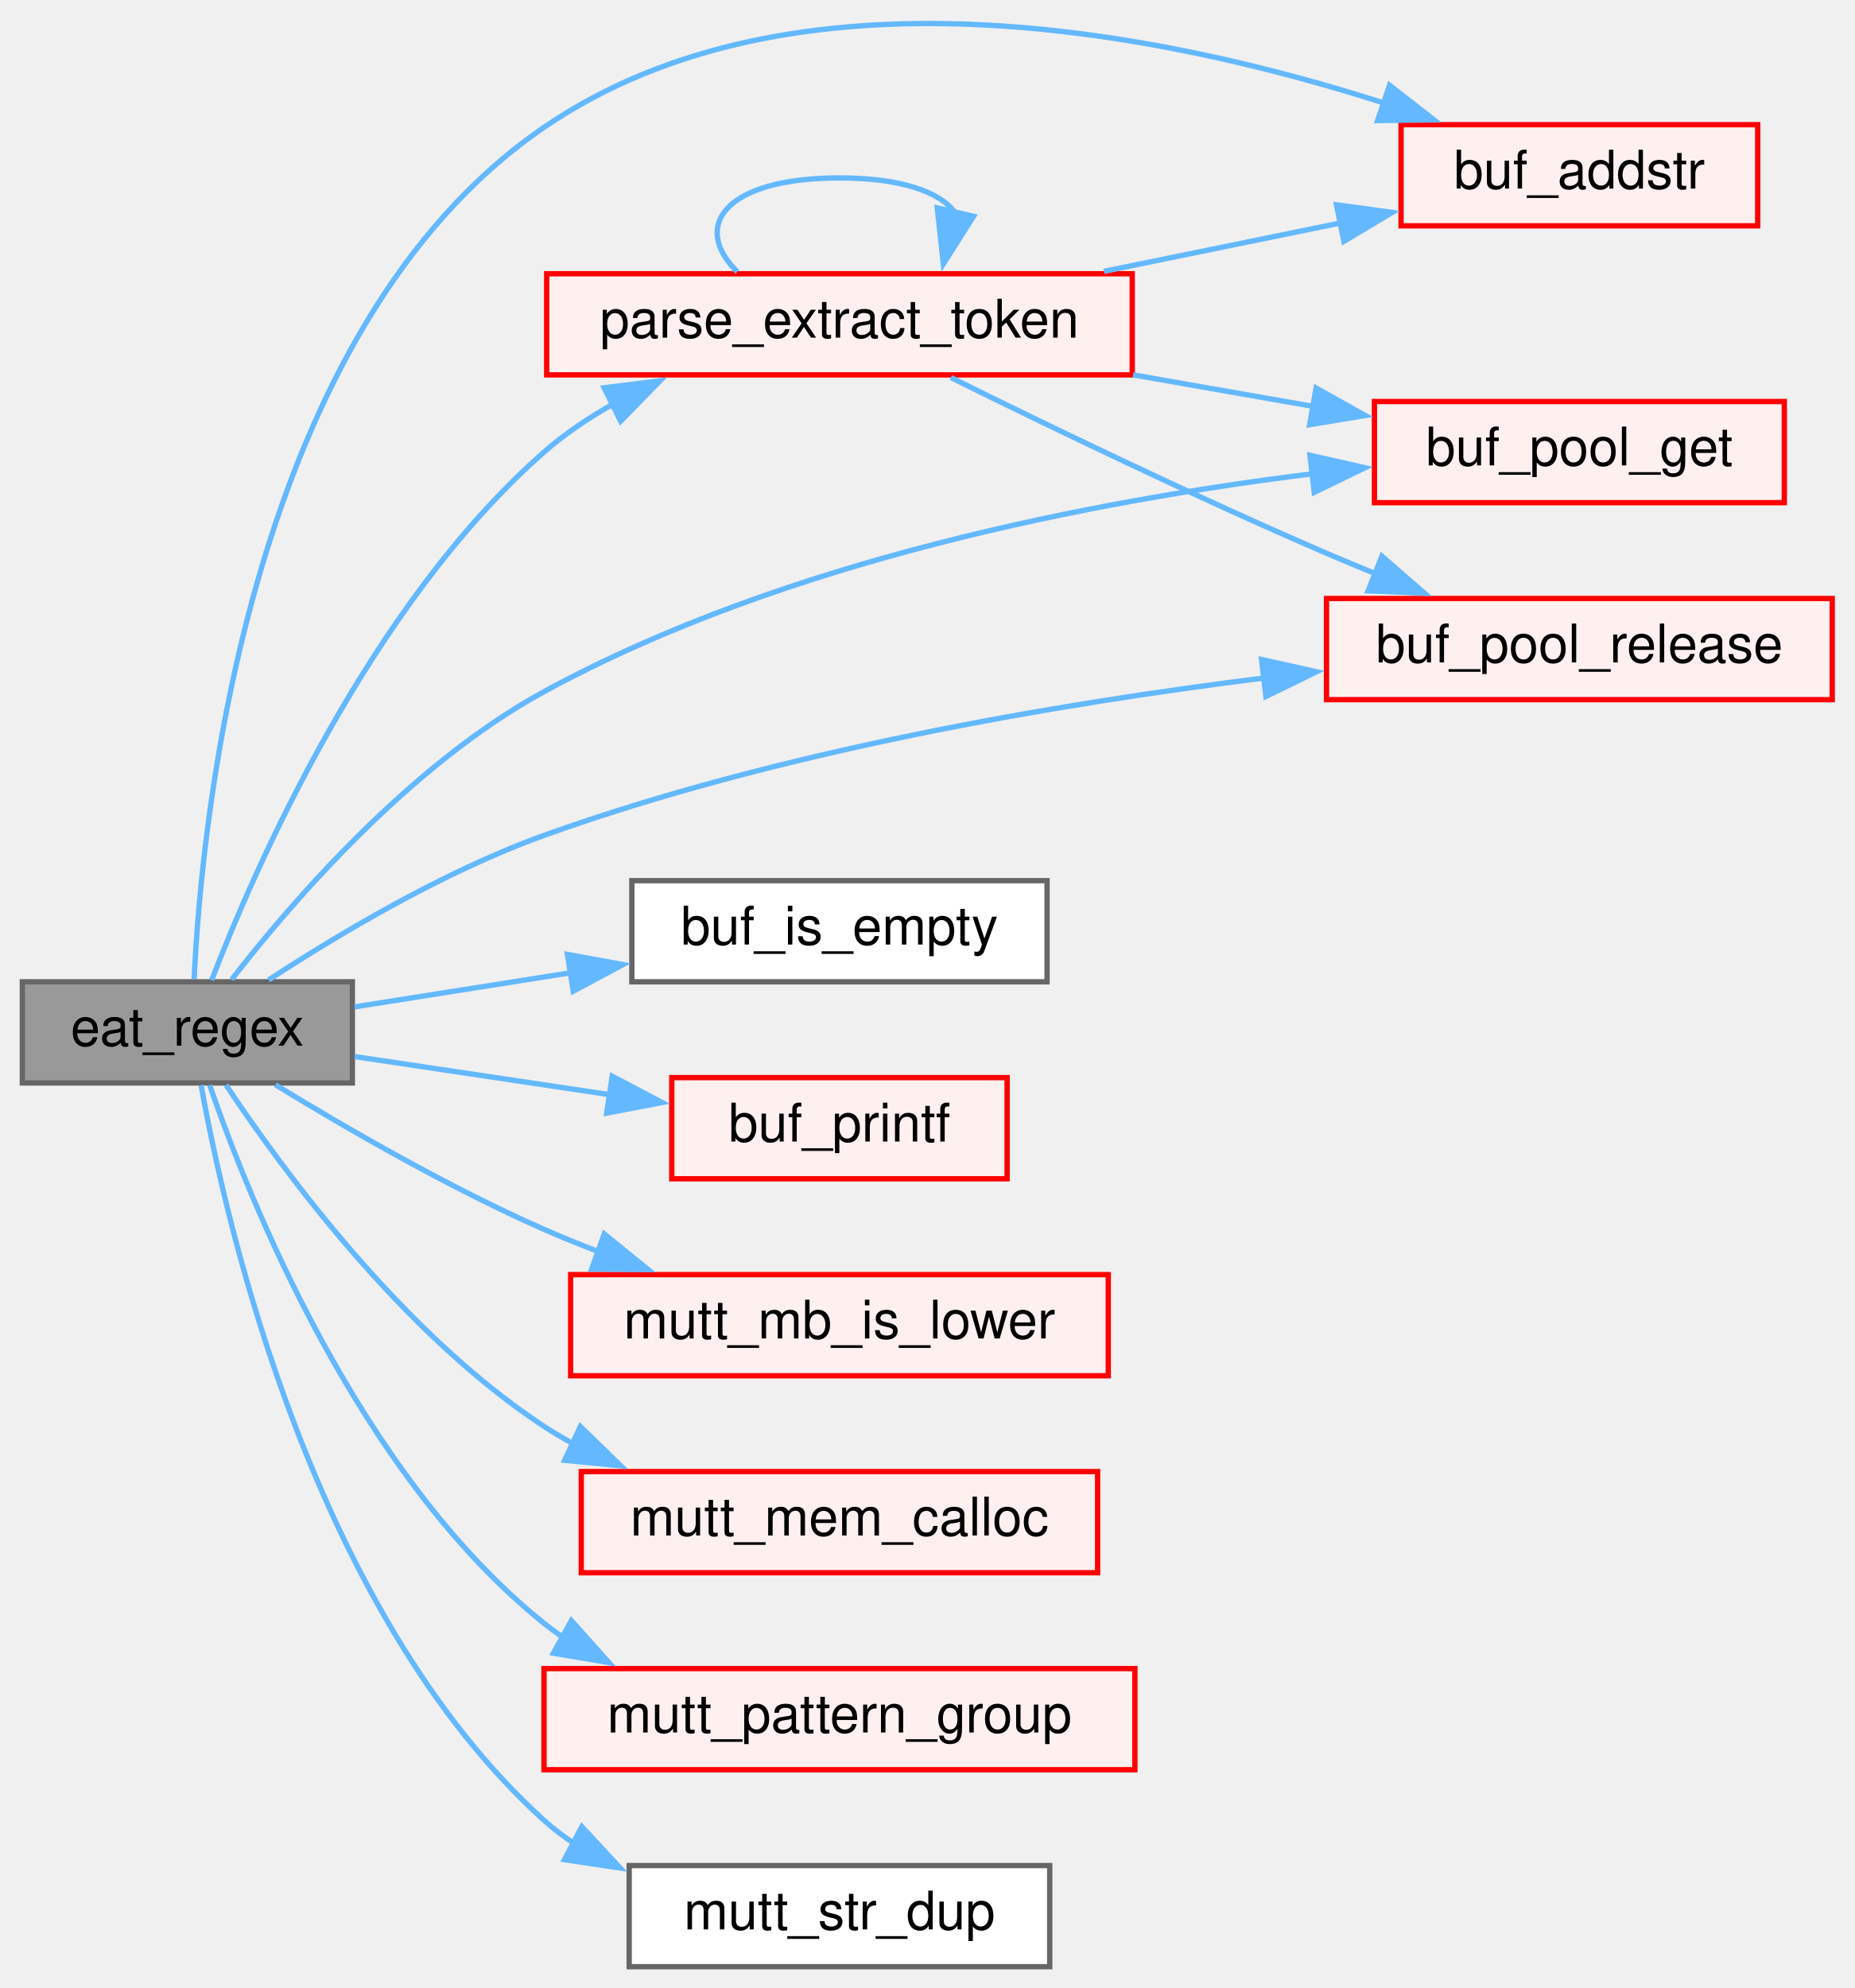
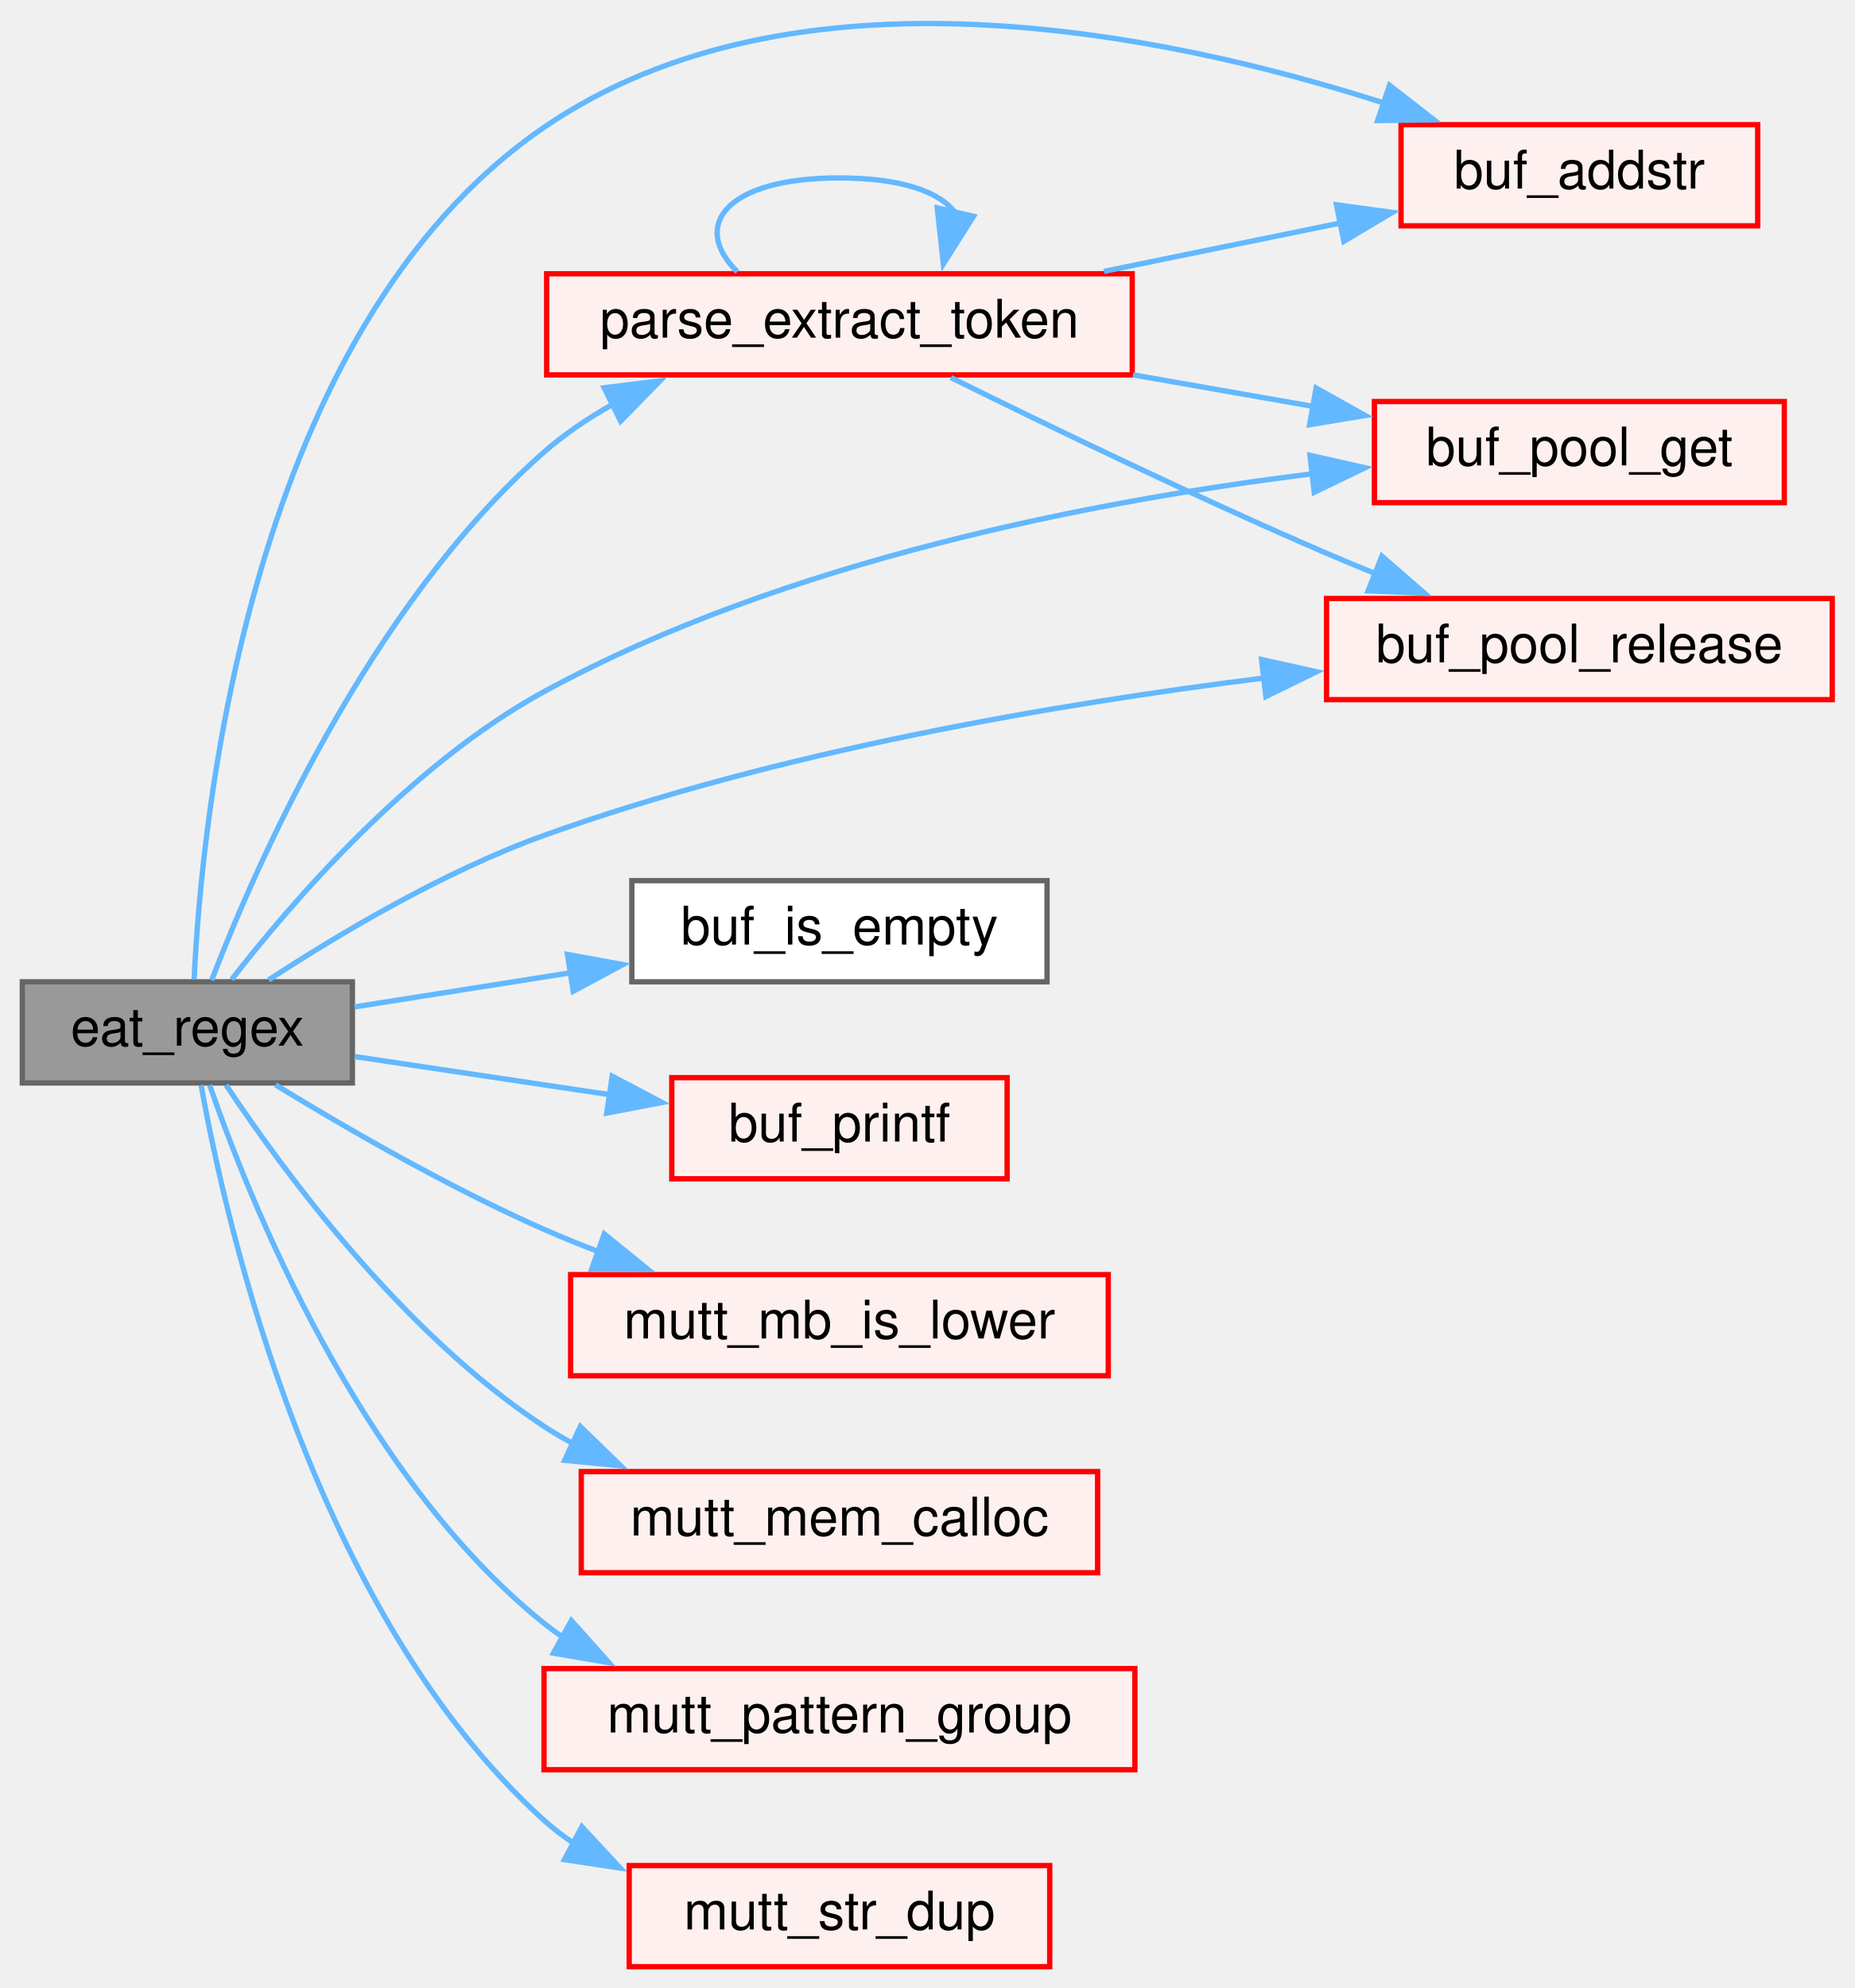
<svg xmlns="http://www.w3.org/2000/svg" xmlns:xlink="http://www.w3.org/1999/xlink" width="348pt" height="373pt" viewBox="0.00 0.00 348.00 373.42">
  <g id="graph0" class="graph" transform="scale(1 1) rotate(0) translate(4 369.42)">
    <g id="node1" class="node">
      <g id="a_node1">
        <a xlink:title="Parse a regex - Implements eat_arg_t -.">
          <polygon fill="#999999" stroke="#666666" points="62,-185 0,-185 0,-166 62,-166 62,-185" />
          <text text-anchor="middle" x="31" y="-173" font-family="Helvetica,sans-Serif" font-size="10.00">eat_regex</text>
        </a>
      </g>
    </g>
    <g id="node2" class="node">
      <g id="a_node2">
        <a xlink:href="buffer_8c.html#a9924e74ddcb5280ab380e4627d1fba99" target="_top" xlink:title="Add a string to a Buffer.">
          <polygon fill="#fff0f0" stroke="red" points="326,-346 259,-346 259,-327 326,-327 326,-346" />
          <text text-anchor="middle" x="292.5" y="-334" font-family="Helvetica,sans-Serif" font-size="10.00">buf_addstr</text>
        </a>
      </g>
    </g>
    <g id="edge1" class="edge">
      <path fill="none" stroke="#63b8ff" d="M32.27,-185.48C33.7,-215.88 42.61,-307.59 98,-345.5 144.9,-377.6 214.21,-363.4 255.9,-350.03" />
      <polygon fill="#63b8ff" stroke="#63b8ff" points="256.84,-353.41 265.2,-346.9 254.6,-346.78 256.84,-353.41" />
    </g>
    <g id="node3" class="node">
      <g id="a_node3">
        <a xlink:href="buffer_8c.html#a4245e227baa2a9beb6991917404aab0d" target="_top" xlink:title="Is the Buffer empty?">
          <polygon fill="white" stroke="#666666" points="192.5,-204 114.5,-204 114.5,-185 192.5,-185 192.5,-204" />
          <text text-anchor="middle" x="153.5" y="-192" font-family="Helvetica,sans-Serif" font-size="10.00">buf_is_empty</text>
        </a>
      </g>
    </g>
    <g id="edge2" class="edge">
      <path fill="none" stroke="#63b8ff" d="M62.41,-180.29C74.72,-182.24 89.25,-184.53 103.01,-186.7" />
      <polygon fill="#63b8ff" stroke="#63b8ff" points="102.4,-190.14 112.83,-188.24 103.49,-183.23 102.4,-190.14" />
    </g>
    <g id="node4" class="node">
      <g id="a_node4">
        <a xlink:href="pool_8c.html#a41cba27c25d33cb6822789a2856093f2" target="_top" xlink:title="Get a Buffer from the pool.">
          <polygon fill="#fff0f0" stroke="red" points="331,-294 254,-294 254,-275 331,-275 331,-294" />
          <text text-anchor="middle" x="292.5" y="-282" font-family="Helvetica,sans-Serif" font-size="10.00">buf_pool_get</text>
        </a>
      </g>
    </g>
    <g id="edge3" class="edge">
      <path fill="none" stroke="#63b8ff" d="M39.33,-185.44C50.39,-199.69 72.78,-225.75 98,-239.5 143.3,-264.2 201.72,-275.4 242.47,-280.44" />
      <polygon fill="#63b8ff" stroke="#63b8ff" points="241.89,-283.9 252.23,-281.56 242.69,-276.94 241.89,-283.9" />
    </g>
    <g id="node5" class="node">
      <g id="a_node5">
        <a xlink:href="pool_8c.html#a4cc6068279461cb8628219586dfa35a1" target="_top" xlink:title="Return a Buffer to the pool.">
          <polygon fill="#fff0f0" stroke="red" points="340,-257 245,-257 245,-238 340,-238 340,-257" />
          <text text-anchor="middle" x="292.5" y="-245" font-family="Helvetica,sans-Serif" font-size="10.00">buf_pool_release</text>
        </a>
      </g>
    </g>
    <g id="edge4" class="edge">
      <path fill="none" stroke="#63b8ff" d="M46.27,-185.35C59.21,-193.82 79.09,-205.7 98,-212.5 142.01,-228.31 194.32,-237.22 233.45,-242.09" />
      <polygon fill="#63b8ff" stroke="#63b8ff" points="232.79,-245.54 243.13,-243.24 233.61,-238.59 232.79,-245.54" />
    </g>
    <g id="node6" class="node">
      <g id="a_node6">
        <a xlink:href="buffer_8c.html#a02123807d31181ac701b566226e93b33" target="_top" xlink:title="Format a string overwriting a Buffer.">
          <polygon fill="#fff0f0" stroke="red" points="185,-167 122,-167 122,-148 185,-148 185,-167" />
          <text text-anchor="middle" x="153.5" y="-155" font-family="Helvetica,sans-Serif" font-size="10.00">buf_printf</text>
        </a>
      </g>
    </g>
    <g id="edge5" class="edge">
      <path fill="none" stroke="#63b8ff" d="M62.41,-170.96C76.99,-168.78 94.7,-166.13 110.55,-163.77" />
      <polygon fill="#63b8ff" stroke="#63b8ff" points="110.81,-167.27 120.19,-162.33 109.78,-160.34 110.81,-167.27" />
    </g>
    <g id="node7" class="node">
      <g id="a_node7">
        <a xlink:href="mbyte_8c.html#ac501dbdcd18344eeab59157ccb3b91f5" target="_top" xlink:title="Does a multi-byte string contain only lowercase characters?">
          <polygon fill="#fff0f0" stroke="red" points="204,-130 103,-130 103,-111 204,-111 204,-130" />
          <text text-anchor="middle" x="153.5" y="-118" font-family="Helvetica,sans-Serif" font-size="10.00">mutt_mb_is_lower</text>
        </a>
      </g>
    </g>
    <g id="edge6" class="edge">
      <path fill="none" stroke="#63b8ff" d="M47.56,-165.65C60.67,-157.63 80.09,-146.39 98,-138.5 101.33,-137.03 104.82,-135.62 108.35,-134.27" />
      <polygon fill="#63b8ff" stroke="#63b8ff" points="109.32,-137.64 117.55,-130.96 106.95,-131.05 109.32,-137.64" />
    </g>
    <g id="node8" class="node">
      <g id="a_node8">
        <a xlink:href="memory_8c.html#a39469100e5b8ae30c8f6f21e206aefe8" target="_top" xlink:title="Allocate zeroed memory on the heap.">
          <polygon fill="#fff0f0" stroke="red" points="202,-93 105,-93 105,-74 202,-74 202,-93" />
          <text text-anchor="middle" x="153.5" y="-81" font-family="Helvetica,sans-Serif" font-size="10.00">mutt_mem_calloc</text>
        </a>
      </g>
    </g>
    <g id="edge7" class="edge">
      <path fill="none" stroke="#63b8ff" d="M38.27,-165.61C48.76,-149.84 71.37,-118.97 98,-101.5 99.81,-100.31 101.71,-99.19 103.66,-98.15" />
      <polygon fill="#63b8ff" stroke="#63b8ff" points="104.82,-101.47 112.42,-94.09 101.88,-95.12 104.82,-101.47" />
    </g>
    <g id="node9" class="node">
      <g id="a_node9">
        <a xlink:href="group_8c.html#aa75bf1ab41445154bd6b0fe698a890e4" target="_top" xlink:title="Match a pattern to a Group.">
          <polygon fill="#fff0f0" stroke="red" points="209,-56 98,-56 98,-37 209,-37 209,-56" />
          <text text-anchor="middle" x="153.5" y="-44" font-family="Helvetica,sans-Serif" font-size="10.00">mutt_pattern_group</text>
        </a>
      </g>
    </g>
    <g id="edge8" class="edge">
      <path fill="none" stroke="#63b8ff" d="M35.19,-165.6C42.63,-144.01 63.21,-92.44 98,-64.5 99.14,-63.59 100.32,-62.72 101.54,-61.9" />
      <polygon fill="#63b8ff" stroke="#63b8ff" points="103.14,-65.02 110.2,-57.12 99.76,-58.89 103.14,-65.02" />
    </g>
    <g id="node10" class="node">
      <g id="a_node10">
        <a xlink:href="mutt_2string_8c.html#a3fe33d90e4814281cd57de048119c950" target="_top" xlink:title="Copy a string, safely.">
-           <polygon fill="white" stroke="#666666" points="193,-19 114,-19 114,0 193,0 193,-19" />
+           <polygon fill="#fff0f0" stroke="red" points="193,-19 114,-19 114,0 193,0 193,-19" />
          <text text-anchor="middle" x="153.5" y="-7" font-family="Helvetica,sans-Serif" font-size="10.00">mutt_str_dup</text>
        </a>
      </g>
    </g>
    <g id="edge9" class="edge">
      <path fill="none" stroke="#63b8ff" d="M33.58,-165.6C38.31,-139.22 54.8,-66.56 98,-27.5 99.83,-25.84 101.82,-24.34 103.92,-22.97" />
      <polygon fill="#63b8ff" stroke="#63b8ff" points="105.11,-26.3 112.32,-18.53 101.84,-20.11 105.11,-26.3" />
    </g>
    <g id="node11" class="node">
      <g id="a_node11">
        <a xlink:href="extract_8c.html#a2bdbddd6f12833e1b893bbffda6d64a3" target="_top" xlink:title="Extract one token from a string.">
          <polygon fill="#fff0f0" stroke="red" points="208.5,-318 98.5,-318 98.5,-299 208.5,-299 208.5,-318" />
          <text text-anchor="middle" x="153.5" y="-306" font-family="Helvetica,sans-Serif" font-size="10.00">parse_extract_token</text>
        </a>
      </g>
    </g>
    <g id="edge10" class="edge">
      <path fill="none" stroke="#63b8ff" d="M35.56,-185.3C43.6,-206.2 65.09,-255.6 98,-284.5 101.86,-287.89 106.28,-290.87 110.89,-293.47" />
      <polygon fill="#63b8ff" stroke="#63b8ff" points="109.29,-296.58 119.8,-297.89 112.4,-290.31 109.29,-296.58" />
    </g>
    <g id="edge11" class="edge">
      <path fill="none" stroke="#63b8ff" d="M203.19,-318.45C217.75,-321.43 233.62,-324.67 247.84,-327.58" />
      <polygon fill="#63b8ff" stroke="#63b8ff" points="246.86,-330.95 257.35,-329.52 248.26,-324.09 246.86,-330.95" />
    </g>
    <g id="edge12" class="edge">
      <path fill="none" stroke="#63b8ff" d="M208.65,-299.01C219.86,-297.05 231.61,-294.99 242.62,-293.06" />
      <polygon fill="#63b8ff" stroke="#63b8ff" points="243.04,-296.54 252.28,-291.37 241.83,-289.65 243.04,-296.54" />
    </g>
    <g id="edge13" class="edge">
      <path fill="none" stroke="#63b8ff" d="M174.43,-298.5C192.64,-289.5 220.39,-276.09 245,-265.5 247.98,-264.22 251.09,-262.92 254.22,-261.65" />
      <polygon fill="#63b8ff" stroke="#63b8ff" points="255.4,-264.95 263.4,-258 252.81,-258.44 255.4,-264.95" />
    </g>
    <g id="edge14" class="edge">
      <path fill="none" stroke="#63b8ff" d="M134.32,-318.37C125.57,-326.94 131.97,-336 153.5,-336 165.28,-336 172.52,-333.29 175.24,-329.43" />
      <polygon fill="#63b8ff" stroke="#63b8ff" points="178.69,-328.79 173.02,-319.84 171.87,-330.37 178.69,-328.79" />
    </g>
  </g>
</svg>
